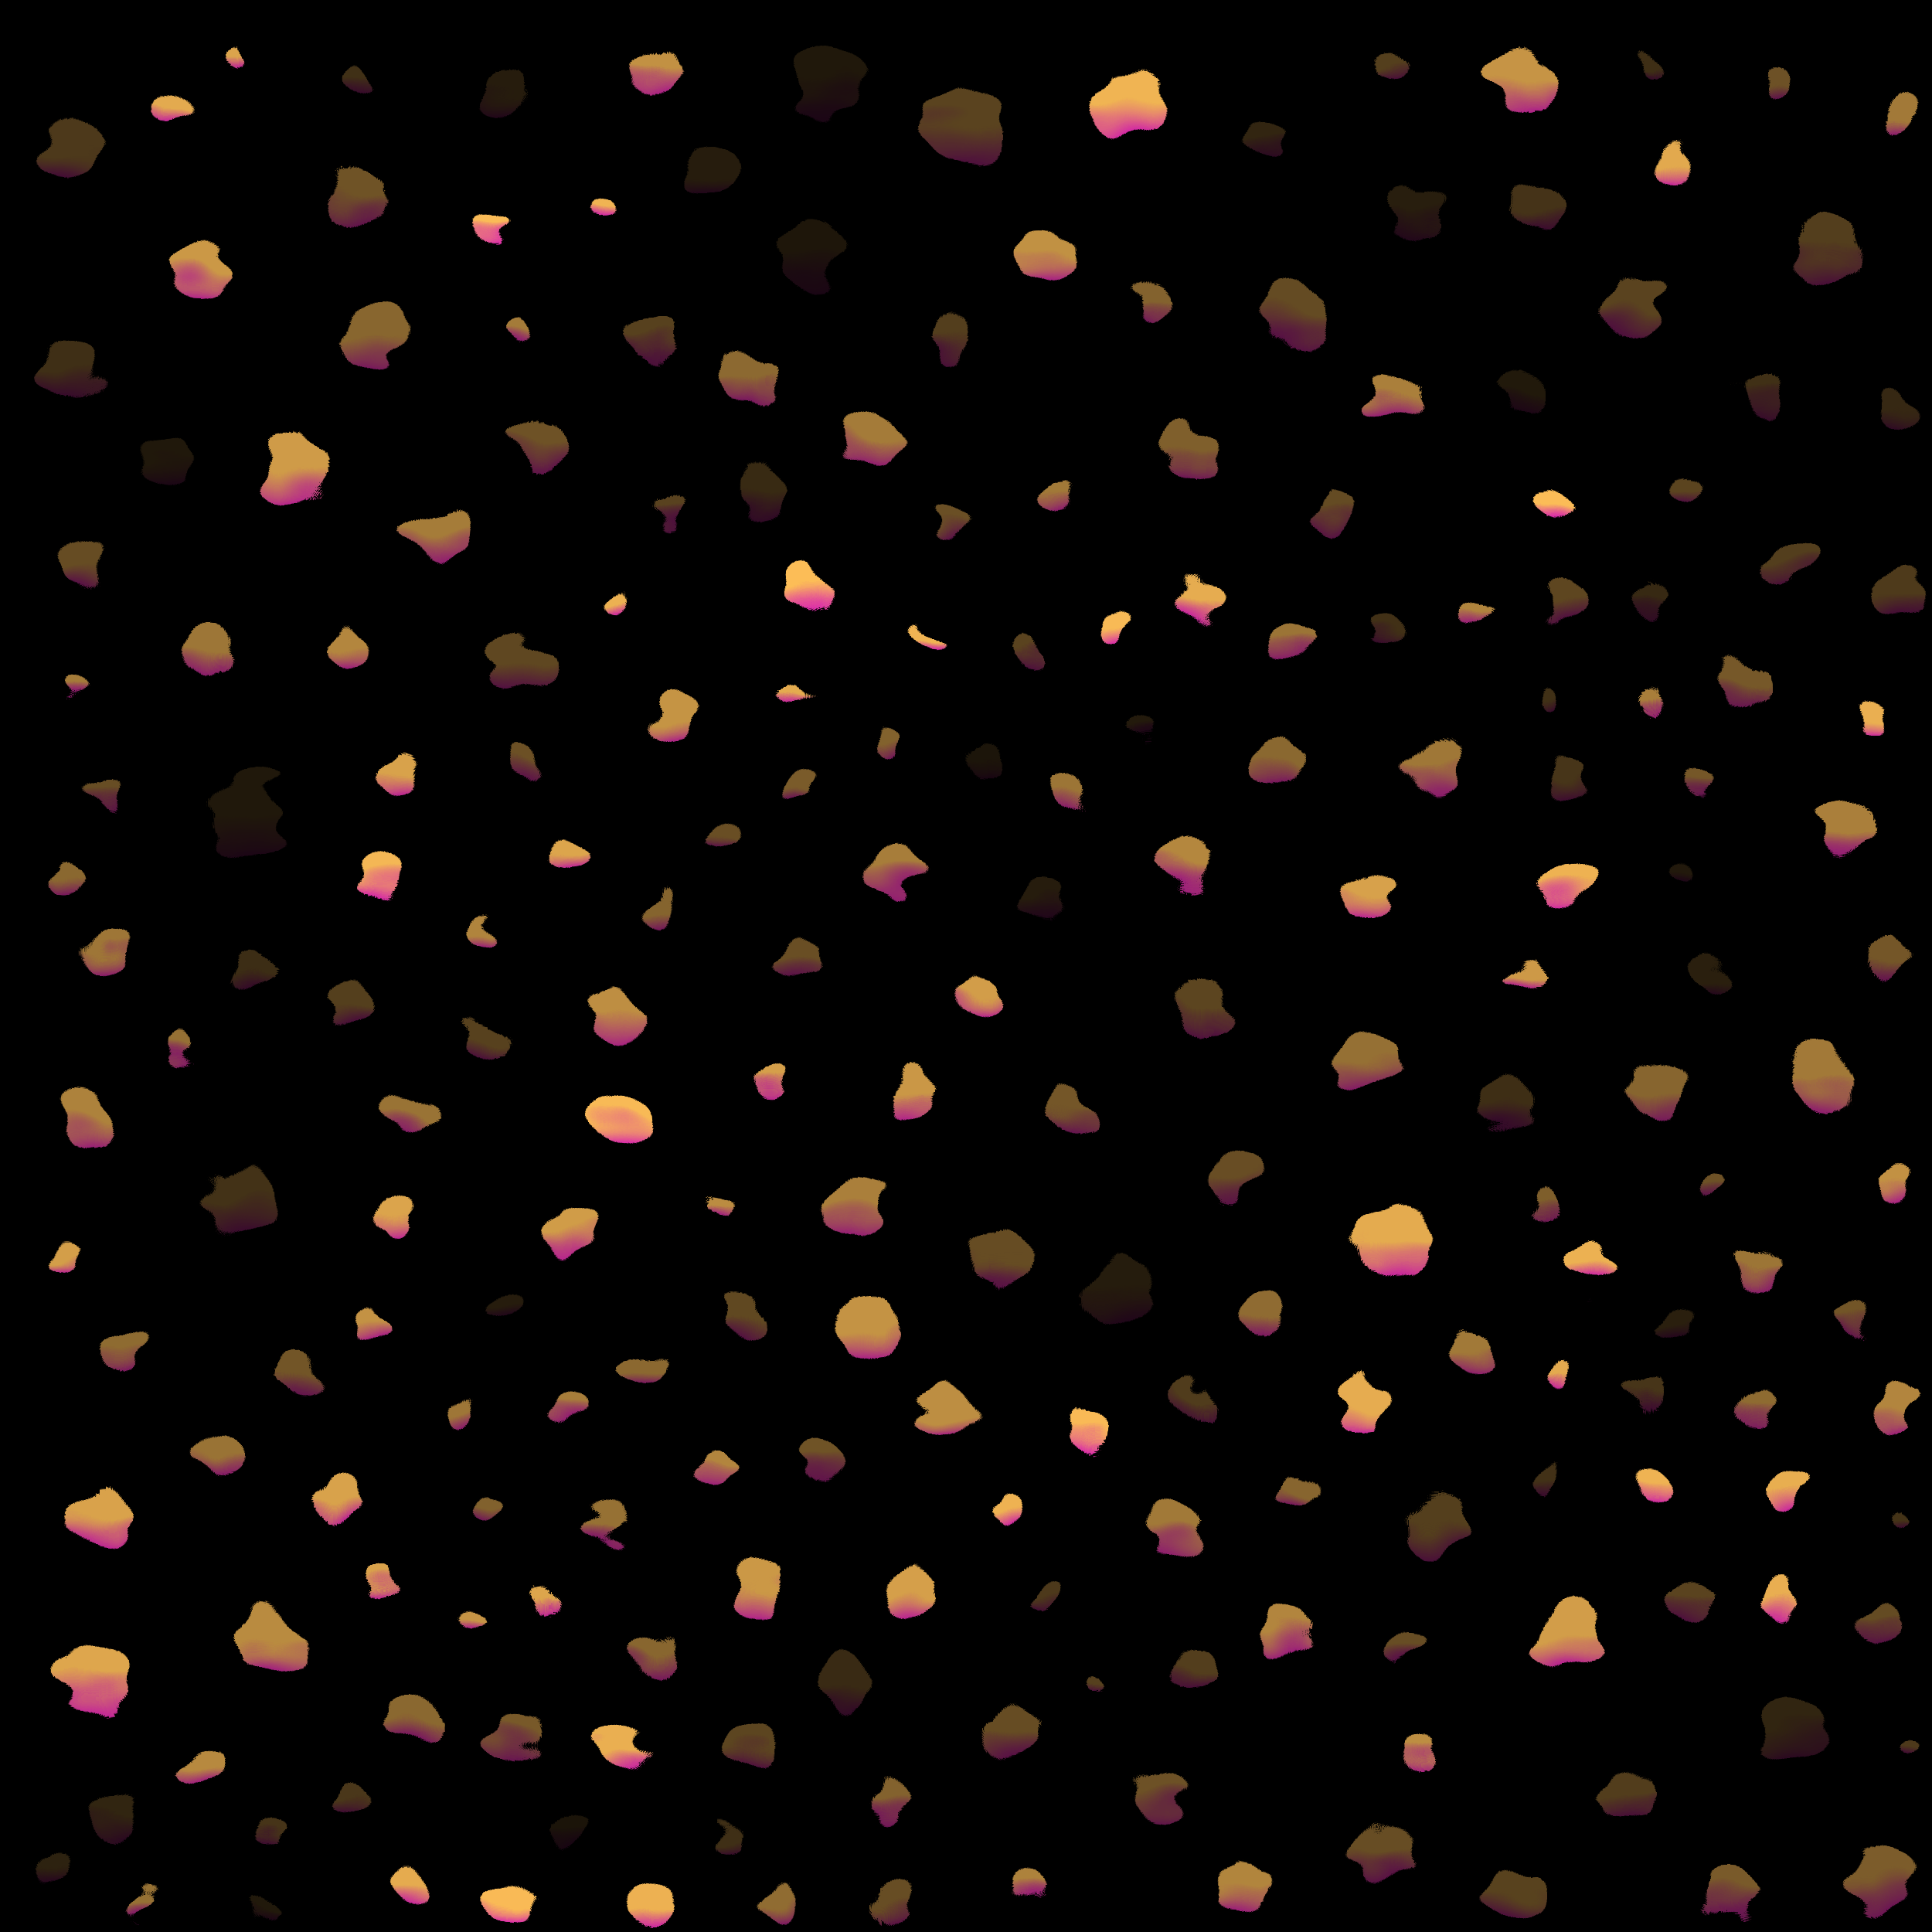
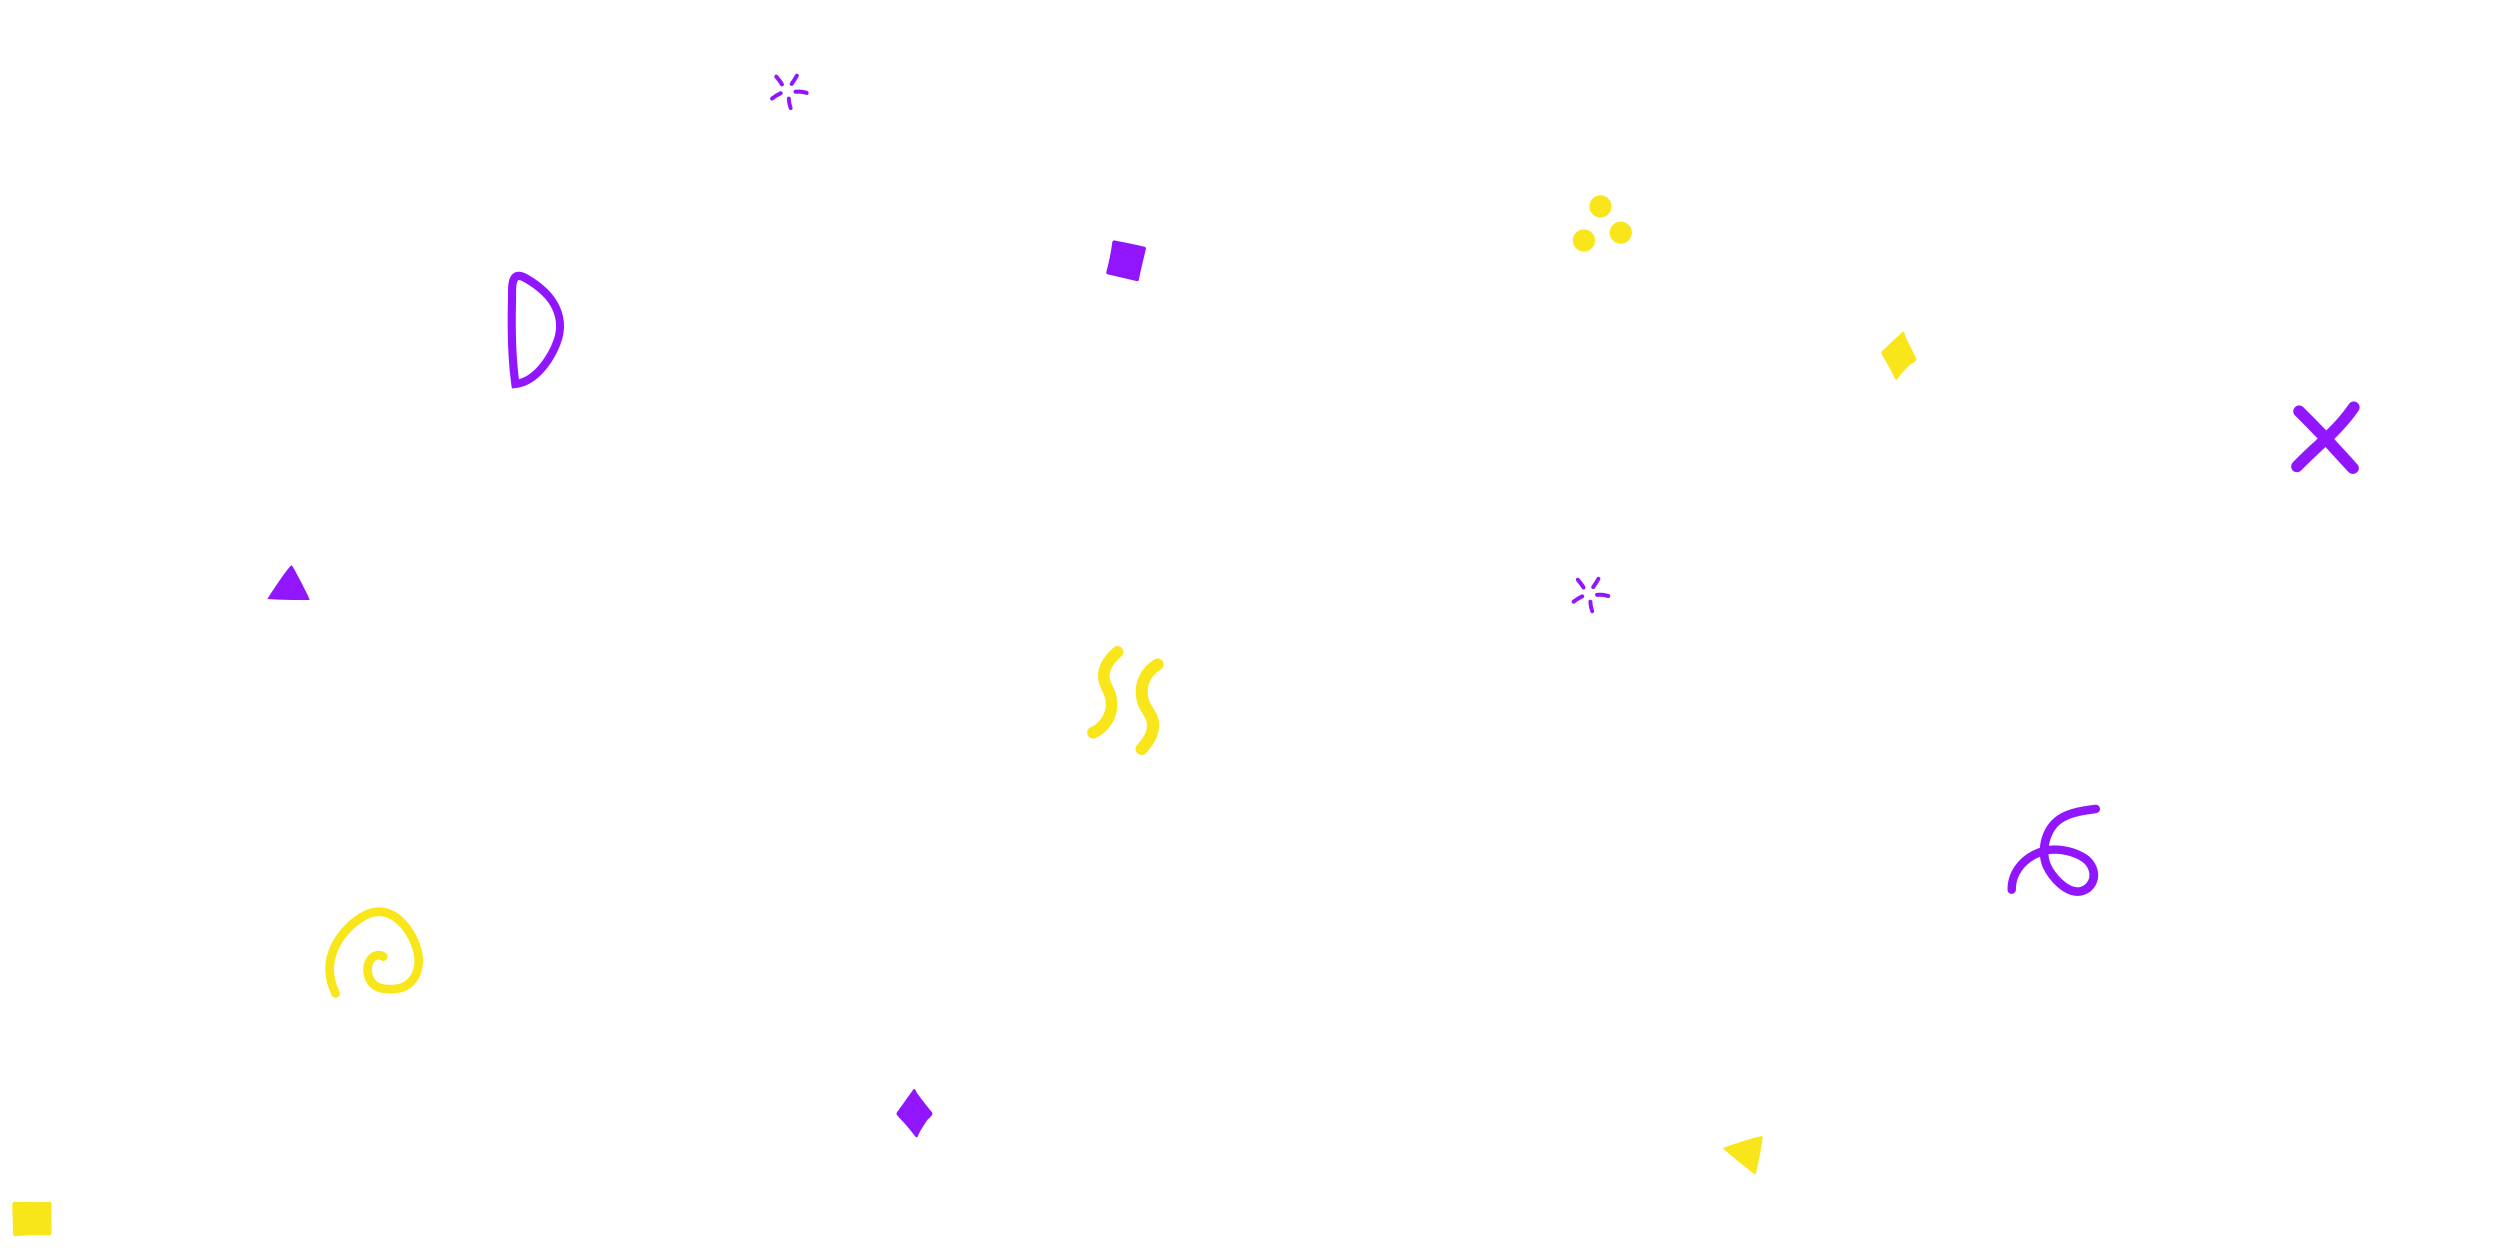
- <svg xmlns="http://www.w3.org/2000/svg" version="1.1" viewBox="0 0 800 800">
-   <defs>
-     <linearGradient x1="50%" y1="0%" x2="50%" y2="100%" id="ssspill-grad">
-       <stop stop-color="hsl(37, 99%, 67%)" stop-opacity="1" offset="45%" />
-       <stop stop-color="hsl(316, 73%, 52%)" stop-opacity="1" offset="100%" />
-     </linearGradient>
-     <filter id="ssspot-filter" x="-20%" y="-20%" width="140%" height="140%" filterUnits="objectBoundingBox" primitiveUnits="userSpaceOnUse" color-interpolation-filters="sRGB">
-       <feTurbulence type="turbulence" baseFrequency="0.022 0.218" numOctaves="2" seed="179" stitchTiles="stitch" x="0%" y="0%" width="100%" height="100%" result="turbulence" />
-       <feGaussianBlur stdDeviation="0 3" x="0%" y="0%" width="100%" height="100%" in="turbulence" edgeMode="duplicate" result="blur" />
-       <feDisplacementMap in="SourceGraphic" in2="blur" scale="32" xChannelSelector="R" yChannelSelector="B" x="0%" y="0%" width="100%" height="100%" result="displacementMap" />
-     </filter>
-   </defs>
-   <rect width="100%" height="100%" fill="hsl(32, 100%, 0%)" />
-   <g fill="url(#ssspill-grad)" filter="url(#ssspot-filter)">
-     <circle r="8.594" cx="719.216" cy="574.032" opacity="0.562" />
-     <circle r="4.913" cx="635.66" cy="278.628" opacity="0.251" />
-     <circle r="12.884" cx="114.19" cy="185.912" opacity="0.814" />
-     <circle r="15.724" cx="391.422" cy="43.147" opacity="0.352" />
-     <circle r="9.641" cx="328.116" cy="234.74" opacity="0.991" />
-     <circle r="8.646" cx="205.869" cy="780.534" opacity="0.98" />
-     <circle r="5.308" cx="691.505" cy="352.643" opacity="0.136" />
-     <circle r="7.717" cx="162.354" cy="773.358" opacity="0.9" />
-     <circle r="10.337" cx="209.576" cy="264.913" opacity="0.372" />
-     <circle r="9.097" cx="116.589" cy="559.743" opacity="0.449" />
-     <circle r="9.672" cx="25.637" cy="225.694" opacity="0.399" />
-     <circle r="10.973" cx="352.753" cy="173.282" opacity="0.648" />
-     <circle r="9.785" cx="60.999" cy="182.75" opacity="0.128" />
-     <circle r="10.905" cx="721.038" cy="156.624" opacity="0.25" />
-     <circle r="7.963" cx="653.242" cy="518.809" opacity="0.928" />
-     <circle r="4.953" cx="780.616" cy="623.938" opacity="0.267" />
-     <circle r="9.739" cx="386.892" cy="578.792" opacity="0.743" />
-     <circle r="10.451" cx="229.066" cy="499.768" opacity="0.819" />
-     <circle r="10.479" cx="484.57" cy="349.52" opacity="0.708" />
-     <circle r="5.642" cx="104.276" cy="750.632" opacity="0.277" />
-     <circle r="10.672" cx="667.07" cy="733.618" opacity="0.324" />
-     <circle r="11.264" cx="140.038" cy="72.792" opacity="0.434" />
-     <circle r="10.342" cx="501.42" cy="477.757" opacity="0.408" />
-     <circle r="11.034" cx="617.77" cy="777.796" opacity="0.346" />
-     <circle r="5.867" cx="37.025" cy="318.506" opacity="0.403" />
-     <circle r="6.832" cx="688.476" cy="194.02" opacity="0.356" />
-     <circle r="7.494" cx="154.403" cy="493.986" opacity="0.863" />
-     <circle r="6.92" cx="199.526" cy="531.046" opacity="0.15" />
-     <circle r="11.97" cx="404.733" cy="512.412" opacity="0.4" />
-     <circle r="8.4" cx="304.395" cy="713.977" opacity="0.361" />
-     <circle r="8.127" cx="674.996" cy="605.678" opacity="0.94" />
-     <circle r="11.57" cx="668.707" cy="119.15" opacity="0.355" />
-     <circle r="6.86" cx="776.75" cy="482.871" opacity="0.763" />
-     <circle r="10.286" cx="285.612" cy="63.74" opacity="0.151" />
-     <circle r="6.14" cx="186.689" cy="663.988" opacity="0.779" />
-     <circle r="5.555" cx="378.112" cy="257.264" opacity="0.943" />
-     <circle r="12.367" cx="362.587" cy="350.846" opacity="0.66" />
-     <circle r="9.957" cx="324.229" cy="389.714" opacity="0.412" />
-     <circle r="10.3" cx="779.305" cy="237.915" opacity="0.307" />
-     <circle r="12.293" cx="746.566" cy="441.332" opacity="0.638" />
-     <circle r="10.686" cx="76.663" cy="103.533" opacity="0.798" />
-     <circle r="7.652" cx="158.369" cy="313.787" opacity="0.851" />
-     <circle r="4.263" cx="783.037" cy="713.645" opacity="0.304" />
-     <circle r="10.52" cx="27.661" cy="454.268" opacity="0.68" />
-     <circle r="4.758" cx="447.544" cy="687.705" opacity="0.337" />
-     <circle r="6.597" cx="623.462" cy="395.765" opacity="0.806" />
-     <circle r="16.512" cx="95.262" cy="329.455" opacity="0.126" />
-     <circle r="11.001" cx="346.281" cy="490.537" opacity="0.671" />
-     <circle r="5.47" cx="217.804" cy="652.159" opacity="0.867" />
-     <circle r="13.598" cx="32.435" cy="684.896" opacity="0.873" />
-     <circle r="8.925" cx="721.383" cy="516.387" opacity="0.615" />
-     <circle r="6.185" cx="633.548" cy="487.865" opacity="0.496" />
-     <circle r="6.913" cx="310.248" cy="438.696" opacity="0.837" />
-     <circle r="7.583" cx="454.81" cy="250.337" opacity="0.974" />
-     <circle r="4.93" cx="250.189" cy="239.382" opacity="0.927" />
-     <circle r="7.312" cx="266.87" cy="201.77" opacity="0.348" />
-     <circle r="11.961" cx="560.372" cy="362.823" opacity="0.844" />
-     <circle r="6.819" cx="488.046" cy="571.825" opacity="0.313" />
-     <circle r="8.004" cx="247.507" cy="624.168" opacity="0.592" />
-     <circle r="5.545" cx="464.636" cy="292.201" opacity="0.139" />
-     <circle r="13.703" cx="330.139" cy="97.298" opacity="0.12" />
-     <circle r="6.853" cx="361.161" cy="297.053" opacity="0.514" />
-     <circle r="15.808" cx="568.526" cy="506.859" opacity="0.895" />
-     <circle r="6.521" cx="292.427" cy="340.44" opacity="0.414" />
-     <circle r="6.228" cx="64.306" cy="37.909" opacity="0.891" />
-     <circle r="8.949" cx="83.431" cy="593.92" opacity="0.605" />
-     <circle r="12.285" cx="407.915" cy="710.279" opacity="0.399" />
-     <circle r="11.795" cx="757.127" cy="334.735" opacity="0.668" />
-     <circle r="8.924" cx="488.491" cy="240.478" opacity="0.903" />
-     <circle r="6.566" cx="261.519" cy="559.148" opacity="0.549" />
-     <circle r="6.954" cx="226.91" cy="573.881" opacity="0.659" />
-     <circle r="10.53" cx="305.392" cy="648.958" opacity="0.799" />
-     <circle r="5.893" cx="289.097" cy="491.462" opacity="0.737" />
-     <circle r="11.331" cx="565.749" cy="760.774" opacity="0.406" />
-     <circle r="4.197" cx="101.955" cy="784.598" opacity="0.129" />
-     <circle r="7.723" cx="677.356" cy="239.362" opacity="0.217" />
-     <circle r="10.219" cx="484.444" cy="179.551" opacity="0.501" />
-     <circle r="10.332" cx="262.826" cy="132.068" opacity="0.34" />
-     <circle r="5.935" cx="195.884" cy="378.589" opacity="0.692" />
-     <circle r="9.919" cx="134.955" cy="262.007" opacity="0.704" />
-     <circle r="5.814" cx="760.48" cy="536.887" opacity="0.449" />
-     <circle r="5.887" cx="208.005" cy="305.965" opacity="0.422" />
-     <circle r="7.386" cx="776.158" cy="160.999" opacity="0.214" />
-     <circle r="6.663" cx="21.434" cy="513.362" opacity="0.829" />
-     <circle r="7.027" cx="727.755" cy="26.626" opacity="0.426" />
-     <circle r="11.87" cx="23.071" cy="145.281" opacity="0.248" />
-     <circle r="5.291" cx="640.077" cy="559.421" opacity="0.892" />
-     <circle r="10.312" cx="201.995" cy="31.208" opacity="0.152" />
-     <circle r="8.938" cx="262.974" cy="676.124" opacity="0.539" />
-     <circle r="6.527" cx="193.963" cy="86.252" opacity="0.984" />
-     <circle r="7.019" cx="316.526" cy="782.417" opacity="0.57" />
-     <circle r="8.46" cx="544.407" cy="202.721" opacity="0.392" />
-     <circle r="9.847" cx="772.032" cy="663.632" opacity="0.392" />
-     <circle r="8.564" cx="227.391" cy="750.195" opacity="0.107" />
-     <circle r="10.4" cx="162.481" cy="704.415" opacity="0.544" />
-     <circle r="7.564" cx="685.792" cy="541.186" opacity="0.165" />
-     <circle r="7.582" cx="487.85" cy="683.368" opacity="0.325" />
-     <circle r="8.268" cx="621.706" cy="153.98" opacity="0.129" />
-     <circle r="12.355" cx="20.706" cy="56.757" opacity="0.303" />
-     <circle r="12.624" cx="746.745" cy="95.017" opacity="0.326" />
-     <circle r="7.01" cx="226.849" cy="345.46" opacity="0.867" />
-     <circle r="9.331" cx="714.013" cy="274.046" opacity="0.461" />
-     <circle r="6.114" cx="409.632" cy="616.905" opacity="0.935" />
-     <circle r="11.836" cx="176.57" cy="212.639" opacity="0.649" />
-     <circle r="7.946" cx="731.701" cy="655.078" opacity="0.915" />
-     <circle r="13.444" cx="335.682" cy="27.752" opacity="0.128" />
-     <circle r="10.229" cx="335.535" cy="596.141" opacity="0.435" />
-     <circle r="5.708" cx="151.933" cy="648.348" opacity="0.855" />
-     <circle r="11.521" cx="624.944" cy="24.353" opacity="0.778" />
-     <circle r="12.623" cx="771.396" cy="770.45" opacity="0.485" />
-     <circle r="9.068" cx="206.312" cy="710.263" opacity="0.469" />
-     <circle r="13.181" cx="103.854" cy="673.324" opacity="0.729" />
-     <circle r="14.527" cx="735.267" cy="709.497" opacity="0.193" />
-     <circle r="7.061" cx="144.04" cy="23.813" opacity="0.251" />
-     <circle r="8.917" cx="137.617" cy="407.766" opacity="0.33" />
-     <circle r="8.887" cx="260.449" cy="780.877" opacity="0.93" />
-     <circle r="8.461" cx="359.084" cy="736.581" opacity="0.516" />
-     <circle r="12.109" cx="679.435" cy="444.133" opacity="0.535" />
-     <circle r="8.201" cx="298.759" cy="536.911" opacity="0.378" />
-     <circle r="9.171" cx="524.081" cy="257.501" opacity="0.61" />
-     <circle r="8.558" cx="385.074" cy="133.534" opacity="0.328" />
-     <circle r="11.424" cx="477.604" cy="624.893" opacity="0.635" />
-     <circle r="9.368" cx="732.133" cy="610.679" opacity="0.913" />
-     <circle r="12.13" cx="586.846" cy="623.885" opacity="0.329" />
-     <circle r="5.836" cx="567.159" cy="251.754" opacity="0.255" />
-     <circle r="12.19" cx="504.887" cy="772.61" opacity="0.696" />
-     <circle r="12.049" cx="350.849" cy="541.122" opacity="0.773" />
-     <circle r="11.862" cx="369.431" cy="652.403" opacity="0.837" />
-     <circle r="8.508" cx="361.487" cy="779.502" opacity="0.406" />
-     <circle r="14.108" cx="642.459" cy="672.31" opacity="0.826" />
-     <circle r="7.893" cx="638.778" cy="242.34" opacity="0.368" />
-     <circle r="9.014" cx="40.182" cy="742.998" opacity="0.193" />
-     <circle r="8.668" cx="289.288" cy="600.632" opacity="0.703" />
-     <circle r="9.466" cx="133.301" cy="611.917" opacity="0.851" />
-     <circle r="7.562" cx="418.302" cy="772.536" opacity="0.683" />
-     <circle r="14.054" cx="454.844" cy="526.886" opacity="0.148" />
-     <circle r="8.965" cx="518.16" cy="51.182" opacity="0.198" />
-     <circle r="10.369" cx="471.993" cy="735.981" opacity="0.426" />
-     <circle r="9.016" cx="771.715" cy="387.976" opacity="0.457" />
-     <circle r="5.888" cx="630.284" cy="606.64" opacity="0.26" />
-     <circle r="9.446" cx="78" cy="259.477" opacity="0.621" />
-     <circle r="5.865" cx="566.857" cy="20.203" opacity="0.329" />
-     <circle r="5.77" cx="68.309" cy="426.434" opacity="0.589" />
-     <circle r="7.822" cx="98.172" cy="394.569" opacity="0.236" />
-     <circle r="8.93" cx="640.374" cy="356.944" opacity="0.936" />
-     <circle r="10.004" cx="302.374" cy="148.369" opacity="0.552" />
-     <circle r="4.89" cx="89.101" cy="15.226" opacity="0.861" />
-     <circle r="7.537" cx="435.232" cy="320.792" opacity="0.614" />
-     <circle r="6.276" cx="697.248" cy="314.278" opacity="0.458" />
-     <circle r="9.201" cx="557.588" cy="574.117" opacity="0.904" />
-     <circle r="8.182" cx="640.348" cy="314.93" opacity="0.28" />
-     <circle r="7.506" cx="469.665" cy="119.888" opacity="0.517" />
-     <circle r="7.889" cx="253.554" cy="717.449" opacity="0.918" />
-     <circle r="5.307" cx="51.401" cy="783.919" opacity="0.591" />
-     <circle r="9.346" cx="734.169" cy="227.912" opacity="0.327" />
-     <circle r="10.47" cx="247.134" cy="412.767" opacity="0.749" />
-     <circle r="14.212" cx="90.881" cy="488.511" opacity="0.263" />
-     <circle r="5.468" cx="193.904" cy="612.968" opacity="0.511" />
-     <circle r="6.37" cx="163.374" cy="454.643" opacity="0.603" />
-     <circle r="11.038" cx="614.671" cy="448.775" opacity="0.245" />
-     <circle r="6.818" cx="398.097" cy="306.927" opacity="0.111" />
-     <circle r="6.464" cx="387.975" cy="210.086" opacity="0.417" />
-     <circle r="5.765" cx="293.899" cy="754.304" opacity="0.249" />
-     <circle r="9.726" cx="250.507" cy="458.273" opacity="0.973" />
-     <circle r="10.141" cx="262.158" cy="20.389" opacity="0.763" />
-     <circle r="5.288" cx="25.036" cy="277.589" opacity="0.648" />
-     <circle r="9.311" cx="570.388" cy="155.448" opacity="0.668" />
-     <circle r="9.378" cx="422.867" cy="364.353" opacity="0.149" />
-     <circle r="11.629" cx="709.183" cy="773.783" opacity="0.473" />
-     <circle r="13.119" cx="145.768" cy="132.593" opacity="0.538" />
-     <circle r="7.509" cx="527.725" cy="609.443" opacity="0.534" />
-     <circle r="5.342" cx="675.635" cy="279.8" opacity="0.661" />
-     <circle r="6.021" cx="266.845" cy="368.158" opacity="0.525" />
-     <circle r="7.843" cx="574.544" cy="672.765" opacity="0.406" />
-     <circle r="6.545" cx="18.055" cy="353.978" opacity="0.543" />
-     <circle r="8.085" cx="632.809" cy="202.064" opacity="0.987" />
-     <circle r="6.666" cx="12.797" cy="765.179" opacity="0.176" />
-     <circle r="10.478" cx="489.69" cy="408.21" opacity="0.36" />
-     <circle r="10.723" cx="579.587" cy="79.34" opacity="0.159" />
-     <circle r="6.421" cx="419.885" cy="261.499" opacity="0.353" />
-     <circle r="10.405" cx="308.721" cy="193.541" opacity="0.219" />
-     <circle r="8.127" cx="193.463" cy="422.73" opacity="0.343" />
-     <circle r="12.533" cx="557.855" cy="430.566" opacity="0.589" />
-     <circle r="8.35" cx="602.349" cy="550.864" opacity="0.634" />
-     <circle r="9.582" cx="524.376" cy="666.217" opacity="0.703" />
-     <circle r="8.623" cx="45.116" cy="551.189" opacity="0.561" />
-     <circle r="7.061" cx="702.645" cy="396.94" opacity="0.167" />
-     <circle r="11.839" cx="34.498" cy="620.18" opacity="0.852" />
-     <circle r="14.091" cx="459.506" cy="33.309" opacity="0.944" />
-     <circle r="6.017" cx="241.068" cy="80.416" opacity="0.942" />
-     <circle r="12.83" cx="527.563" cy="123.267" opacity="0.393" />
-     <circle r="7.226" cx="778.288" cy="41.432" opacity="0.637" />
-     <circle r="6.213" cx="766.072" cy="289.827" opacity="0.92" />
-     <circle r="10.551" cx="629.345" cy="77.933" opacity="0.272" />
-     <circle r="8.774" cx="434.777" cy="452.374" opacity="0.454" />
-     <circle r="10.623" cx="271.176" cy="289.286" opacity="0.775" />
-     <circle r="9.088" cx="398.383" cy="402.577" opacity="0.826" />
-     <circle r="10.016" cx="777.224" cy="576.089" opacity="0.701" />
-     <circle r="7.155" cx="137.311" cy="737.258" opacity="0.291" />
-     <circle r="10.219" cx="215.017" cy="174.133" opacity="0.432" />
-     <circle r="7.088" cx="76.296" cy="723.17" opacity="0.72" />
-     <circle r="10.148" cx="370.263" cy="445.669" opacity="0.794" />
-     <circle r="6.297" cx="433.875" cy="195.576" opacity="0.634" />
-     <circle r="7.574" cx="36.773" cy="385.977" opacity="0.623" />
-     <circle r="6.9" cx="578.03" cy="716.361" opacity="0.743" />
-     <circle r="5.962" cx="699.394" cy="486.171" opacity="0.429" />
-     <circle r="5.928" cx="426.859" cy="652.328" opacity="0.302" />
-     <circle r="10.589" cx="523.222" cy="309.938" opacity="0.543" />
-     <circle r="7.467" cx="683.981" cy="61.531" opacity="0.887" />
-     <circle r="5.338" cx="602.677" cy="246.236" opacity="0.692" />
-     <circle r="9.431" cx="692.522" cy="653.94" opacity="0.355" />
-     <circle r="6.787" cx="321.504" cy="320.771" opacity="0.477" />
-     <circle r="6.705" cx="182.132" cy="577.664" opacity="0.623" />
-     <circle r="6.421" cx="676.194" cy="570.431" opacity="0.278" />
-     <circle r="11.726" cx="424.429" cy="98.568" opacity="0.76" />
-     <circle r="12.123" cx="586.316" cy="309.409" opacity="0.627" />
-     <circle r="7.807" cx="442.851" cy="583.144" opacity="0.979" />
-     <circle r="5.609" cx="321.026" cy="277.786" opacity="0.895" />
-     <circle r="6.468" cx="149.416" cy="538.69" opacity="0.768" />
-     <circle r="4.608" cx="673.744" cy="17.229" opacity="0.243" />
-     <circle r="8.166" cx="517.748" cy="536.605" opacity="0.563" />
-     <circle r="9.079" cx="152.597" cy="357.321" opacity="0.96" />
-     <circle r="10.306" cx="343.737" cy="689.854" opacity="0.224" />
-     <circle r="6.79" cx="208.724" cy="127.996" opacity="0.647" />
+ <svg xmlns="http://www.w3.org/2000/svg" width="378" height="189" viewBox="0 0 1600 800">
+   <path fill="hsla(55, 94%, 54%, 1.00)" d="M1102.5 734.8c2.5-1.2 24.8-8.6 25.6-7.5.5.7-3.9 23.8-4.6 24.5C1123.3 752.1 1107.5 739.5 1102.5 734.8zM1226.3 229.1c0-.1-4.9-9.4-7-14.2-.1-.3-.3-1.1-.4-1.6-.1-.4-.3-.7-.6-.9-.3-.2-.6-.1-.8.1l-13.1 12.3c0 0 0 0 0 0-.2.2-.3.5-.4.8 0 .3 0 .7.2 1 .1.1 1.4 2.5 2.1 3.6 2.4 3.7 6.5 12.1 6.5 12.2.2.3.4.5.7.6.3 0 .5-.1.7-.3 0 0 1.8-2.5 2.7-3.6 1.5-1.6 3-3.2 4.6-4.7 1.2-1.2 1.6-1.4 2.1-1.6.5-.3 1.1-.5 2.5-1.9C1226.5 230.4 1226.6 229.6 1226.3 229.1zM33 770.3C33 770.3 33 770.3 33 770.3c0-.7-.5-1.2-1.2-1.2-.1 0-.3 0-.4.1-1.6.2-14.3.1-22.2 0-.3 0-.6.1-.9.4-.2.2-.4.5-.4.9 0 .2 0 4.9.1 5.9l.4 13.6c0 .3.2.6.4.9.2.2.5.3.8.3 0 0 .1 0 .1 0 7.3-.7 14.7-.9 22-.6.3 0 .7-.1.9-.3.2-.2.4-.6.4-.9C32.9 783.3 32.9 776.2 33 770.3z" />
+   <path fill="hsla(272, 99%, 54%, 1.00)" d="M171.1 383.4c1.3-2.5 14.3-22 15.6-21.6.8.3 11.5 21.2 11.5 22.1C198.1 384.2 177.9 384 171.1 383.4zM596.4 711.8c-.1-.1-6.7-8.2-9.7-12.5-.2-.3-.5-1-.7-1.5-.2-.4-.4-.7-.7-.8-.3-.1-.6 0-.8.3L574 712c0 0 0 0 0 0-.2.2-.2.5-.2.9 0 .3.2.7.4.9.1.1 1.8 2.2 2.8 3.1 3.1 3.1 8.8 10.5 8.9 10.6.2.3.5.4.8.4.3 0 .5-.2.6-.5 0 0 1.2-2.8 2-4.1 1.1-1.9 2.3-3.7 3.5-5.5.9-1.4 1.3-1.7 1.7-2 .5-.4 1-.7 2.1-2.4C596.9 713.1 596.8 712.3 596.4 711.8zM727.5 179.9C727.5 179.9 727.5 179.9 727.5 179.9c.6.2 1.3-.2 1.4-.8 0-.1 0-.2 0-.4.2-1.4 2.8-12.6 4.5-19.5.1-.3 0-.6-.2-.8-.2-.3-.5-.4-.8-.5-.2 0-4.7-1.1-5.7-1.3l-13.4-2.7c-.3-.1-.7 0-.9.2-.2.2-.4.4-.5.6 0 0 0 .1 0 .1-.8 6.5-2.2 13.1-3.9 19.4-.1.3 0 .6.2.9.2.3.5.4.8.5C714.8 176.9 721.7 178.5 727.5 179.9zM728.5 178.1c-.1-.1-.2-.2-.4-.2C728.3 177.9 728.4 178 728.5 178.1z" />
+   <g fill-opacity="1" fill="hsla(55, 94%, 54%, 1.00)">
+     <path d="M699.6 472.7c-1.5 0-2.8-.8-3.5-2.3-.8-1.9 0-4.2 1.9-5 3.7-1.6 6.8-4.7 8.4-8.5 1.6-3.8 1.7-8.1.2-11.9-.3-.9-.8-1.8-1.2-2.8-.8-1.7-1.8-3.7-2.3-5.9-.9-4.1-.2-8.6 2-12.8 1.7-3.1 4.1-6.1 7.6-9.1 1.6-1.4 4-1.2 5.3.4 1.4 1.6 1.2 4-.4 5.3-2.8 2.5-4.7 4.7-5.9 7-1.4 2.6-1.9 5.3-1.3 7.6.3 1.4 1 2.8 1.7 4.3.5 1.1 1 2.2 1.5 3.3 2.1 5.6 2 12-.3 17.6-2.3 5.5-6.8 10.1-12.3 12.5C700.6 472.6 700.1 472.7 699.6 472.7zM740.4 421.4c1.5-.2 3 .5 3.8 1.9 1.1 1.8.4 4.2-1.4 5.3-3.7 2.1-6.4 5.6-7.6 9.5-1.2 4-.8 8.4 1.1 12.1.4.9 1 1.7 1.6 2.7 1 1.7 2.2 3.5 3 5.7 1.4 4 1.2 8.7-.6 13.2-1.4 3.4-3.5 6.6-6.8 10.1-1.5 1.6-3.9 1.7-5.5.2-1.6-1.4-1.7-3.9-.2-5.4 2.6-2.8 4.3-5.3 5.3-7.7 1.1-2.8 1.3-5.6.5-7.9-.5-1.3-1.3-2.7-2.2-4.1-.6-1-1.3-2.1-1.9-3.2-2.8-5.4-3.4-11.9-1.7-17.8 1.8-5.9 5.8-11 11.2-14C739.4 421.6 739.9 421.4 740.4 421.4zM261.3 590.9c5.7 6.8 9 15.7 9.4 22.4.5 7.3-2.4 16.4-10.2 20.4-3 1.5-6.7 2.2-11.2 2.2-7.9-.1-12.9-2.9-15.4-8.4-2.1-4.7-2.3-11.4 1.8-15.9 3.2-3.5 7.8-4.1 11.2-1.6 1.2.9 1.5 2.7.6 3.9-.9 1.2-2.7 1.5-3.9.6-1.8-1.3-3.6.6-3.8.8-2.4 2.6-2.1 7-.8 9.9 1.5 3.4 4.7 5 10.4 5.1 3.6 0 6.4-.5 8.6-1.6 4.7-2.4 7.7-8.6 7.2-15-.5-7.3-5.3-18.2-13-23.9-4.2-3.1-8.5-4.1-12.9-3.1-3.1.7-6.2 2.4-9.7 5-6.6 5.1-11.7 11.8-14.2 19-2.7 7.7-2.1 15.8 1.9 23.9.7 1.4.1 3.1-1.3 3.7-1.4.7-3.1.1-3.7-1.3-4.6-9.4-5.4-19.2-2.2-28.2 2.9-8.2 8.6-15.9 16.1-21.6 4.1-3.1 8-5.1 11.8-6 6-1.4 12 0 17.5 4C257.6 586.9 259.6 588.8 261.3 590.9z" />
+     <circle cx="1013.7" cy="153.9" r="7.1" />
+     <circle cx="1024.3" cy="132.1" r="7.1" />
+     <circle cx="1037.3" cy="148.9" r="7.1" />
+     <path fill="hsla(272, 99%, 54%, 1.00)" d="M1508.7 297.2c-4.8-5.4-9.7-10.8-14.8-16.2 5.6-5.6 11.1-11.5 15.6-18.2 1.2-1.7.7-4.1-1-5.2-1.7-1.2-4.1-.7-5.2 1-4.2 6.2-9.1 11.6-14.5 16.9-4.8-5-9.7-10-14.7-14.9-1.5-1.5-3.9-1.5-5.3 0-1.5 1.5-1.5 3.9 0 5.3 4.9 4.8 9.7 9.8 14.5 14.8-1.1 1.1-2.3 2.2-3.5 3.2-4.1 3.8-8.4 7.8-12.4 12-1.4 1.5-1.4 3.8 0 5.3 0 0 0 0 0 0 1.5 1.4 3.9 1.4 5.3-.1 3.9-4 8.1-7.9 12.1-11.7 1.2-1.1 2.3-2.2 3.5-3.3 4.9 5.3 9.8 10.6 14.6 15.9.1.1.1.1.2.2 1.4 1.4 3.7 1.5 5.2.2C1510 301.2 1510.1 298.8 1508.7 297.2zM327.6 248.6l-.4-2.6c-1.5-11.1-2.2-23.2-2.3-37 0-5.5 0-11.5.2-18.5 0-.7 0-1.5 0-2.3 0-5 0-11.2 3.9-13.5 2.2-1.3 5.1-1 8.5.9 5.7 3.1 13.2 8.7 17.5 14.9 5.5 7.8 7.3 16.9 5 25.7-3.2 12.3-15 31-30 32.1L327.6 248.6zM332.1 179.2c-.2 0-.3 0-.4.1-.1.1-.7.5-1.1 2.7-.3 1.9-.3 4.2-.3 6.3 0 .8 0 1.7 0 2.4-.2 6.9-.2 12.8-.2 18.3.1 12.5.7 23.5 2 33.7 11-2.7 20.4-18.1 23-27.8 1.9-7.2.4-14.8-4.2-21.3l0 0C347 188.1 340 183 335 180.3 333.6 179.5 332.6 179.2 332.1 179.2zM516.3 60.8c-.1 0-.2 0-.4-.1-2.4-.7-4-.9-6.7-.7-.7 0-1.3-.5-1.4-1.2 0-.7.5-1.3 1.2-1.4 3.1-.2 4.9 0 7.6.8.7.2 1.1.9.9 1.6C517.3 60.4 516.8 60.8 516.3 60.8zM506.1 70.5c-.5 0-1-.3-1.2-.8-.8-2.1-1.2-4.3-1.3-6.6 0-.7.5-1.3 1.2-1.3.7 0 1.3.5 1.3 1.2.1 2 .5 3.9 1.1 5.8.2.7-.1 1.4-.8 1.6C506.4 70.5 506.2 70.5 506.1 70.5zM494.1 64.4c-.4 0-.8-.2-1-.5-.4-.6-.3-1.4.2-1.8 1.8-1.4 3.7-2.6 5.8-3.6.6-.3 1.4 0 1.7.6.3.6 0 1.4-.6 1.7-1.9.9-3.7 2-5.3 3.3C494.7 64.3 494.4 64.4 494.1 64.4zM500.5 55.3c-.5 0-.9-.3-1.2-.7-.5-1-1.2-1.9-2.4-3.4-.3-.4-.7-.9-1.1-1.4-.4-.6-.3-1.4.2-1.8.6-.4 1.4-.3 1.8.2.4.5.8 1 1.1 1.4 1.3 1.6 2.1 2.6 2.7 3.9.3.6 0 1.4-.6 1.7C500.9 55.3 500.7 55.3 500.5 55.3zM506.7 55c-.3 0-.5-.1-.8-.2-.6-.4-.7-1.2-.3-1.8 1.2-1.7 2.3-3.4 3.3-5.2.3-.6 1.1-.9 1.7-.5.6.3.9 1.1.5 1.7-1 1.9-2.2 3.8-3.5 5.6C507.4 54.8 507.1 55 506.7 55zM1029.3 382.8c-.1 0-.2 0-.4-.1-2.4-.7-4-.9-6.7-.7-.7 0-1.3-.5-1.4-1.2 0-.7.5-1.3 1.2-1.4 3.1-.2 4.9 0 7.6.8.7.2 1.1.9.9 1.6C1030.3 382.4 1029.8 382.8 1029.3 382.8zM1019.1 392.5c-.5 0-1-.3-1.2-.8-.8-2.1-1.2-4.3-1.3-6.6 0-.7.5-1.3 1.2-1.3.7 0 1.3.5 1.3 1.2.1 2 .5 3.9 1.1 5.8.2.7-.1 1.4-.8 1.6C1019.4 392.5 1019.2 392.5 1019.1 392.5zM1007.1 386.4c-.4 0-.8-.2-1-.5-.4-.6-.3-1.4.2-1.8 1.8-1.4 3.7-2.6 5.8-3.6.6-.3 1.4 0 1.7.6.3.6 0 1.4-.6 1.7-1.9.9-3.7 2-5.3 3.3C1007.7 386.3 1007.4 386.4 1007.1 386.4zM1013.5 377.3c-.5 0-.9-.3-1.2-.7-.5-1-1.2-1.9-2.4-3.4-.3-.4-.7-.9-1.1-1.4-.4-.6-.3-1.4.2-1.8.6-.4 1.4-.3 1.8.2.4.5.8 1 1.1 1.4 1.3 1.6 2.1 2.6 2.7 3.9.3.6 0 1.4-.6 1.7C1013.9 377.3 1013.7 377.3 1013.5 377.3zM1019.7 377c-.3 0-.5-.1-.8-.2-.6-.4-.7-1.2-.3-1.8 1.2-1.7 2.3-3.4 3.3-5.2.3-.6 1.1-.9 1.7-.5.6.3.9 1.1.5 1.7-1 1.9-2.2 3.8-3.5 5.6C1020.4 376.8 1020.1 377 1019.7 377zM1329.7 573.4c-1.4 0-2.9-.2-4.5-.7-8.4-2.7-16.6-12.7-18.7-20-.4-1.4-.7-2.9-.9-4.4-8.1 3.3-15.5 10.6-15.4 21 0 1.5-1.2 2.7-2.7 2.8 0 0 0 0 0 0-1.5 0-2.7-1.2-2.7-2.7-.1-6.7 2.4-12.9 7-18 3.6-4 8.4-7.1 13.7-8.8.5-6.5 3.1-12.9 7.4-17.4 7-7.4 18.2-8.9 27.3-10.1l.7-.1c1.5-.2 2.9.9 3.1 2.3.2 1.5-.9 2.9-2.3 3.1l-.7.1c-8.6 1.2-18.4 2.5-24 8.4-3 3.2-5 7.7-5.7 12.4 7.9-1 17.7 1.3 24.3 5.7 4.3 2.9 7.1 7.8 7.2 12.7.2 4.3-1.7 8.3-5.2 11.1C1335.2 572.4 1332.6 573.4 1329.7 573.4zM1311 546.7c.1 1.5.4 3 .8 4.4 1.7 5.8 8.7 14.2 15.1 16.3 2.8.9 5.1.5 7.2-1.1 2.7-2.1 3.2-4.8 3.1-6.6-.1-3.2-2-6.4-4.8-8.3C1326.7 547.5 1317.7 545.6 1311 546.7z" />
  </g>
</svg>
